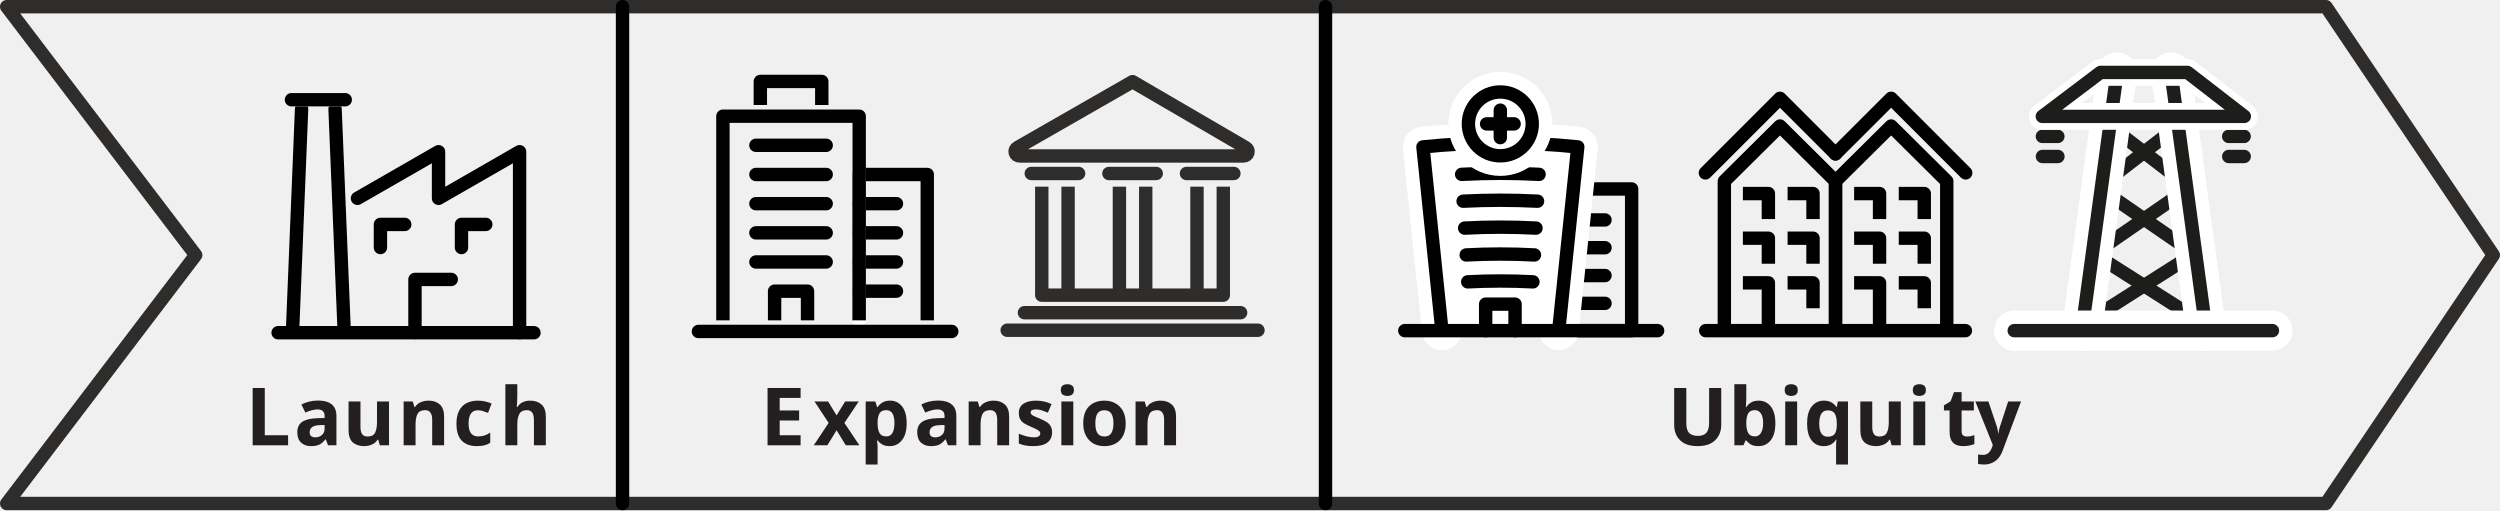
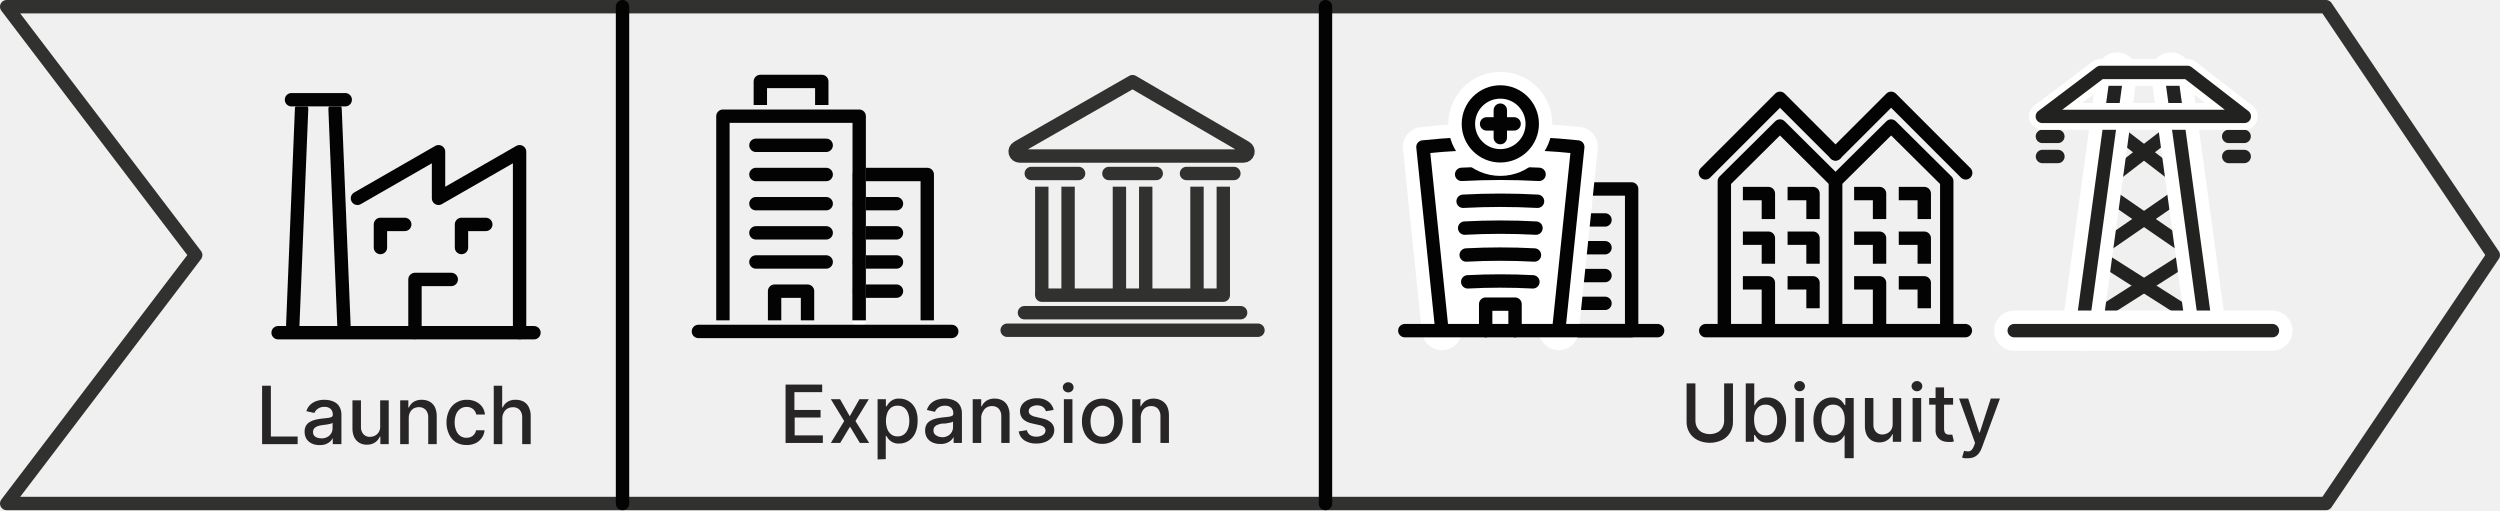
- <svg xmlns="http://www.w3.org/2000/svg" id="b3f5cf0b-c64b-45d8-bda5-9756c57e0a3c" data-name="Layer 1" viewBox="0 0 373.52 76.23">
+ <svg xmlns="http://www.w3.org/2000/svg" id="Layer_1" data-name="Layer 1" viewBox="0 0 373.52 76.23">
  <defs>
-     <style>.a44d9eda-42aa-4f9b-9a1e-3ae5ef5949ef,.a4d2a88b-3463-4024-8be5-a853d59e04b8,.b514f58a-df9a-4ead-bdf6-8fe1fb19f6fa,.bdf0093d-a9f7-49ba-9fcf-7a38cfe1885d,.e24f3fac-1355-4812-b615-f29ef8ad7b5d,.e2a6b9c7-2262-4937-8048-40b78b634d9f,.e5fee2dd-533b-4337-8ee0-3e73ca2c18ec,.ff71df78-24de-419d-9d59-f4cf010c1a98{fill:none;}.a4d2a88b-3463-4024-8be5-a853d59e04b8,.e24f3fac-1355-4812-b615-f29ef8ad7b5d{stroke:#000;}.a44d9eda-42aa-4f9b-9a1e-3ae5ef5949ef,.a4d2a88b-3463-4024-8be5-a853d59e04b8,.b514f58a-df9a-4ead-bdf6-8fe1fb19f6fa,.bdf0093d-a9f7-49ba-9fcf-7a38cfe1885d,.e2a6b9c7-2262-4937-8048-40b78b634d9f,.ed1643e0-5a17-4bea-9da6-ff7785291ca0,.ff71df78-24de-419d-9d59-f4cf010c1a98{stroke-linecap:round;}.a44d9eda-42aa-4f9b-9a1e-3ae5ef5949ef,.a4d2a88b-3463-4024-8be5-a853d59e04b8,.b514f58a-df9a-4ead-bdf6-8fe1fb19f6fa,.bdf0093d-a9f7-49ba-9fcf-7a38cfe1885d,.e24f3fac-1355-4812-b615-f29ef8ad7b5d,.e2a6b9c7-2262-4937-8048-40b78b634d9f,.e5fee2dd-533b-4337-8ee0-3e73ca2c18ec,.ed1643e0-5a17-4bea-9da6-ff7785291ca0,.ff71df78-24de-419d-9d59-f4cf010c1a98{stroke-linejoin:round;}.a44d9eda-42aa-4f9b-9a1e-3ae5ef5949ef,.a4d2a88b-3463-4024-8be5-a853d59e04b8,.bdf0093d-a9f7-49ba-9fcf-7a38cfe1885d,.e24f3fac-1355-4812-b615-f29ef8ad7b5d,.e5fee2dd-533b-4337-8ee0-3e73ca2c18ec,.ff71df78-24de-419d-9d59-f4cf010c1a98{stroke-width:2px;}.ed1643e0-5a17-4bea-9da6-ff7785291ca0{fill:#fff;}.a44d9eda-42aa-4f9b-9a1e-3ae5ef5949ef,.b514f58a-df9a-4ead-bdf6-8fe1fb19f6fa,.e2a6b9c7-2262-4937-8048-40b78b634d9f,.ed1643e0-5a17-4bea-9da6-ff7785291ca0{stroke:#fff;}.e2a6b9c7-2262-4937-8048-40b78b634d9f,.ed1643e0-5a17-4bea-9da6-ff7785291ca0{stroke-width:6px;}.bdf0093d-a9f7-49ba-9fcf-7a38cfe1885d{stroke:#1d1d1b;}.b514f58a-df9a-4ead-bdf6-8fe1fb19f6fa{stroke-width:4px;}.e5fee2dd-533b-4337-8ee0-3e73ca2c18ec,.ff71df78-24de-419d-9d59-f4cf010c1a98{stroke:#2e2d2c;}.af3f0c29-a57b-49b5-b608-e2724f1353f2{font-size:12px;fill:#231f20;font-family:Montserrat-SemiBold, Montserrat;font-weight:600;}.f5077a60-3b48-4275-a904-cd56db101b20{letter-spacing:0.01em;}.bc25939a-8e55-4c5d-afa4-ef2a49b9cdf0{letter-spacing:0em;}.ab3e05e6-9a78-464b-9873-a6f354aafca1{letter-spacing:0em;}.b01f85ab-5488-4e5f-bd9e-d4ba024ad121{letter-spacing:-0.01em;}.b72e8907-753f-4a6a-b86a-b04e730338bd{letter-spacing:-0.01em;}</style>
+     <style>.cls-1,.cls-2,.cls-4,.cls-5,.cls-6,.cls-7,.cls-8,.cls-9{fill:none;}.cls-1,.cls-2{stroke:#020302;}.cls-1,.cls-3,.cls-4,.cls-5,.cls-6,.cls-7,.cls-8{stroke-linecap:round;}.cls-1,.cls-2,.cls-3,.cls-4,.cls-5,.cls-6,.cls-7,.cls-8,.cls-9{stroke-linejoin:round;}.cls-1,.cls-2,.cls-4,.cls-7,.cls-8,.cls-9{stroke-width:2px;}.cls-3{fill:#fff;}.cls-3,.cls-5,.cls-6,.cls-7{stroke:#fff;}.cls-3,.cls-5{stroke-width:6px;}.cls-4{stroke:#222221;}.cls-6{stroke-width:4px;}.cls-8,.cls-9{stroke:#313130;}.cls-10{fill:#272525;}</style>
  </defs>
-   <polyline class="a4d2a88b-3463-4024-8be5-a853d59e04b8" points="254.8 25.83 265.94 14.69 274.24 22.99" />
-   <polyline class="e24f3fac-1355-4812-b615-f29ef8ad7b5d" points="257.63 49.4 257.63 27.07 265.94 18.83 274.24 27.07 274.24 49.4" />
-   <polyline class="e24f3fac-1355-4812-b615-f29ef8ad7b5d" points="270.88 32.73 270.88 28.92 267.08 28.92" />
-   <polyline class="e24f3fac-1355-4812-b615-f29ef8ad7b5d" points="264.21 32.73 264.21 28.92 260.4 28.92" />
-   <polyline class="e24f3fac-1355-4812-b615-f29ef8ad7b5d" points="270.88 39.4 270.88 35.59 267.08 35.59" />
-   <polyline class="e24f3fac-1355-4812-b615-f29ef8ad7b5d" points="264.21 39.4 264.21 35.59 260.4 35.59" />
-   <polyline class="e24f3fac-1355-4812-b615-f29ef8ad7b5d" points="270.88 46.06 270.88 42.26 267.08 42.26" />
-   <polyline class="e24f3fac-1355-4812-b615-f29ef8ad7b5d" points="264.21 49.4 264.21 42.26 260.4 42.26" />
-   <polyline class="a4d2a88b-3463-4024-8be5-a853d59e04b8" points="293.69 25.83 282.55 14.69 274.24 22.99" />
-   <polyline class="e24f3fac-1355-4812-b615-f29ef8ad7b5d" points="274.24 49.4 274.24 27.07 282.55 18.83 290.86 27.07 290.86 49.4" />
-   <polyline class="e24f3fac-1355-4812-b615-f29ef8ad7b5d" points="287.5 32.73 287.5 28.92 283.69 28.92" />
-   <polyline class="e24f3fac-1355-4812-b615-f29ef8ad7b5d" points="280.82 32.73 280.82 28.92 277.02 28.92" />
-   <polyline class="e24f3fac-1355-4812-b615-f29ef8ad7b5d" points="287.5 39.4 287.5 35.59 283.69 35.59" />
-   <polyline class="e24f3fac-1355-4812-b615-f29ef8ad7b5d" points="280.82 39.4 280.82 35.59 277.02 35.59" />
-   <polyline class="e24f3fac-1355-4812-b615-f29ef8ad7b5d" points="287.5 46.06 287.5 42.26 283.69 42.26" />
-   <polyline class="e24f3fac-1355-4812-b615-f29ef8ad7b5d" points="280.82 49.4 280.82 42.26 277.02 42.26" />
-   <line class="a4d2a88b-3463-4024-8be5-a853d59e04b8" x1="293.64" y1="49.4" x2="254.85" y2="49.4" />
-   <rect class="a4d2a88b-3463-4024-8be5-a853d59e04b8" x="232.6" y="28.23" width="11.18" height="21.17" />
-   <line class="a4d2a88b-3463-4024-8be5-a853d59e04b8" x1="232.6" y1="32.86" x2="239.8" y2="32.86" />
-   <line class="a4d2a88b-3463-4024-8be5-a853d59e04b8" x1="232.6" y1="37.01" x2="239.8" y2="37.01" />
-   <line class="a4d2a88b-3463-4024-8be5-a853d59e04b8" x1="232.6" y1="41.17" x2="239.8" y2="41.17" />
-   <line class="a4d2a88b-3463-4024-8be5-a853d59e04b8" x1="232.6" y1="45.32" x2="239.8" y2="45.32" />
-   <path class="ed1643e0-5a17-4bea-9da6-ff7785291ca0" d="M228.83,67.61Q227.42,53.93,226,40.25a113.16,113.16,0,0,1,23.13,0q-1.42,13.68-2.84,27.36" transform="translate(-13.4 -18.3)" />
-   <path class="a4d2a88b-3463-4024-8be5-a853d59e04b8" d="M228.83,67.61Q227.42,53.93,226,40.25a113.16,113.16,0,0,1,23.13,0q-1.42,13.68-2.84,27.36" transform="translate(-13.4 -18.3)" />
-   <path class="a4d2a88b-3463-4024-8be5-a853d59e04b8" d="M231.78,44.35a106.32,106.32,0,0,1,11.57,0" transform="translate(-13.4 -18.3)" />
-   <path class="a4d2a88b-3463-4024-8be5-a853d59e04b8" d="M232,48.36a108.54,108.54,0,0,1,11.12,0" transform="translate(-13.4 -18.3)" />
-   <path class="a4d2a88b-3463-4024-8be5-a853d59e04b8" d="M232.23,52.38a99.75,99.75,0,0,1,10.66,0" transform="translate(-13.4 -18.3)" />
-   <path class="a4d2a88b-3463-4024-8be5-a853d59e04b8" d="M232.46,56.39a96.4,96.4,0,0,1,10.2,0" transform="translate(-13.4 -18.3)" />
-   <path class="a4d2a88b-3463-4024-8be5-a853d59e04b8" d="M232.69,60.41a93.07,93.07,0,0,1,9.74,0" transform="translate(-13.4 -18.3)" />
-   <line class="a4d2a88b-3463-4024-8be5-a853d59e04b8" x1="209.89" y1="49.4" x2="247.66" y2="49.4" />
-   <polyline class="a4d2a88b-3463-4024-8be5-a853d59e04b8" points="221.97 49.4 221.97 45.44 226.36 45.44 226.36 49.4" />
-   <circle class="ed1643e0-5a17-4bea-9da6-ff7785291ca0" cx="224.16" cy="18.51" r="4.77" />
-   <circle class="a4d2a88b-3463-4024-8be5-a853d59e04b8" cx="224.16" cy="18.51" r="4.77" />
-   <line class="a4d2a88b-3463-4024-8be5-a853d59e04b8" x1="222.11" y1="18.51" x2="226.22" y2="18.51" />
-   <line class="a4d2a88b-3463-4024-8be5-a853d59e04b8" x1="224.16" y1="20.56" x2="224.16" y2="16.46" />
-   <line class="bdf0093d-a9f7-49ba-9fcf-7a38cfe1885d" x1="325.39" y1="18.84" x2="314.02" y2="27.61" />
-   <line class="bdf0093d-a9f7-49ba-9fcf-7a38cfe1885d" x1="326.69" y1="28.33" x2="312.59" y2="38.06" />
-   <line class="bdf0093d-a9f7-49ba-9fcf-7a38cfe1885d" x1="327.98" y1="37.81" x2="311.17" y2="48.5" />
-   <line class="bdf0093d-a9f7-49ba-9fcf-7a38cfe1885d" x1="315.28" y1="18.87" x2="326.64" y2="27.6" />
-   <line class="bdf0093d-a9f7-49ba-9fcf-7a38cfe1885d" x1="313.98" y1="28.34" x2="328.07" y2="38.05" />
-   <line class="bdf0093d-a9f7-49ba-9fcf-7a38cfe1885d" x1="312.68" y1="37.81" x2="329.51" y2="48.51" />
-   <line class="bdf0093d-a9f7-49ba-9fcf-7a38cfe1885d" x1="324.36" y1="10.82" x2="329.62" y2="49.4" />
-   <line class="bdf0093d-a9f7-49ba-9fcf-7a38cfe1885d" x1="316.31" y1="10.82" x2="311.05" y2="49.4" />
-   <line class="e2a6b9c7-2262-4937-8048-40b78b634d9f" x1="324.36" y1="10.82" x2="329.62" y2="49.4" />
-   <line class="e2a6b9c7-2262-4937-8048-40b78b634d9f" x1="316.31" y1="10.82" x2="311.05" y2="49.4" />
-   <line class="bdf0093d-a9f7-49ba-9fcf-7a38cfe1885d" x1="324.36" y1="10.82" x2="329.62" y2="49.4" />
-   <line class="bdf0093d-a9f7-49ba-9fcf-7a38cfe1885d" x1="316.31" y1="10.82" x2="311.05" y2="49.4" />
-   <line class="bdf0093d-a9f7-49ba-9fcf-7a38cfe1885d" x1="305.14" y1="17.39" x2="307.46" y2="17.39" />
-   <line class="bdf0093d-a9f7-49ba-9fcf-7a38cfe1885d" x1="305.15" y1="20.38" x2="307.46" y2="20.38" />
-   <line class="bdf0093d-a9f7-49ba-9fcf-7a38cfe1885d" x1="305.16" y1="23.38" x2="307.47" y2="23.38" />
-   <line class="bdf0093d-a9f7-49ba-9fcf-7a38cfe1885d" x1="332.97" y1="17.39" x2="335.28" y2="17.39" />
-   <line class="bdf0093d-a9f7-49ba-9fcf-7a38cfe1885d" x1="332.98" y1="20.38" x2="335.29" y2="20.38" />
-   <line class="bdf0093d-a9f7-49ba-9fcf-7a38cfe1885d" x1="332.99" y1="23.38" x2="335.3" y2="23.38" />
-   <polygon class="b514f58a-df9a-4ead-bdf6-8fe1fb19f6fa" points="305.14 17.39 313.83 10.82 326.83 10.82 335.32 17.39 305.14 17.39" />
-   <polygon class="bdf0093d-a9f7-49ba-9fcf-7a38cfe1885d" points="305.14 17.39 313.83 10.82 326.83 10.82 335.32 17.39 305.14 17.39" />
-   <line class="e2a6b9c7-2262-4937-8048-40b78b634d9f" x1="300.94" y1="49.4" x2="339.52" y2="49.4" />
-   <line class="bdf0093d-a9f7-49ba-9fcf-7a38cfe1885d" x1="300.94" y1="49.4" x2="339.52" y2="49.4" />
-   <polyline class="e24f3fac-1355-4812-b615-f29ef8ad7b5d" points="128.37 47.86 128.37 26.07 138.54 26.07 138.54 47.86" />
-   <line class="a4d2a88b-3463-4024-8be5-a853d59e04b8" x1="128.37" y1="30.43" x2="133.94" y2="30.43" />
-   <line class="a4d2a88b-3463-4024-8be5-a853d59e04b8" x1="128.37" y1="34.79" x2="133.94" y2="34.79" />
-   <line class="a4d2a88b-3463-4024-8be5-a853d59e04b8" x1="128.37" y1="39.14" x2="133.94" y2="39.14" />
-   <line class="a4d2a88b-3463-4024-8be5-a853d59e04b8" x1="128.37" y1="43.5" x2="133.94" y2="43.5" />
-   <line class="a44d9eda-42aa-4f9b-9a1e-3ae5ef5949ef" x1="128.37" y1="17.36" x2="128.37" y2="47.86" />
-   <polyline class="e24f3fac-1355-4812-b615-f29ef8ad7b5d" points="108.01 47.86 108.01 17.36 128.37 17.36 128.37 47.86" />
-   <polyline class="e24f3fac-1355-4812-b615-f29ef8ad7b5d" points="122.78 15.69 122.78 12.17 113.6 12.17 113.6 15.69" />
-   <line class="a4d2a88b-3463-4024-8be5-a853d59e04b8" x1="112.94" y1="21.71" x2="123.44" y2="21.71" />
-   <line class="a4d2a88b-3463-4024-8be5-a853d59e04b8" x1="112.94" y1="26.07" x2="123.44" y2="26.07" />
-   <line class="a4d2a88b-3463-4024-8be5-a853d59e04b8" x1="112.94" y1="30.43" x2="123.44" y2="30.43" />
-   <line class="a4d2a88b-3463-4024-8be5-a853d59e04b8" x1="112.94" y1="34.79" x2="123.44" y2="34.79" />
-   <line class="a4d2a88b-3463-4024-8be5-a853d59e04b8" x1="112.94" y1="39.14" x2="123.44" y2="39.14" />
-   <polyline class="e24f3fac-1355-4812-b615-f29ef8ad7b5d" points="120.65 47.86 120.65 43.5 115.73 43.5 115.73 47.86" />
-   <line class="a4d2a88b-3463-4024-8be5-a853d59e04b8" x1="104.35" y1="49.52" x2="142.2" y2="49.52" />
-   <line class="ff71df78-24de-419d-9d59-f4cf010c1a98" x1="153.06" y1="46.72" x2="185.36" y2="46.72" />
-   <line class="ff71df78-24de-419d-9d59-f4cf010c1a98" x1="150.48" y1="49.34" x2="187.95" y2="49.34" />
-   <line class="ff71df78-24de-419d-9d59-f4cf010c1a98" x1="155.65" y1="44.1" x2="182.77" y2="44.1" />
-   <line class="e5fee2dd-533b-4337-8ee0-3e73ca2c18ec" x1="155.65" y1="27.89" x2="155.65" y2="44.1" />
-   <line class="e5fee2dd-533b-4337-8ee0-3e73ca2c18ec" x1="159.58" y1="27.89" x2="159.58" y2="44.1" />
-   <line class="e5fee2dd-533b-4337-8ee0-3e73ca2c18ec" x1="167.25" y1="27.89" x2="167.25" y2="44.1" />
-   <line class="e5fee2dd-533b-4337-8ee0-3e73ca2c18ec" x1="171.18" y1="27.89" x2="171.18" y2="44.1" />
-   <line class="e5fee2dd-533b-4337-8ee0-3e73ca2c18ec" x1="178.84" y1="27.89" x2="178.84" y2="44.1" />
-   <line class="e5fee2dd-533b-4337-8ee0-3e73ca2c18ec" x1="182.77" y1="27.89" x2="182.77" y2="44.1" />
-   <path class="ff71df78-24de-419d-9d59-f4cf010c1a98" d="M165.4,40.36l17.21-9.86,16.92,9.86a.66.66,0,0,1-.33,1.24H165.73A.66.66,0,0,1,165.4,40.36Z" transform="translate(-13.4 -18.3)" />
-   <line class="ff71df78-24de-419d-9d59-f4cf010c1a98" x1="154.08" y1="25.92" x2="161.15" y2="25.92" />
-   <line class="ff71df78-24de-419d-9d59-f4cf010c1a98" x1="165.68" y1="25.92" x2="172.75" y2="25.92" />
-   <line class="ff71df78-24de-419d-9d59-f4cf010c1a98" x1="177.27" y1="25.92" x2="184.35" y2="25.92" />
-   <polyline class="a4d2a88b-3463-4024-8be5-a853d59e04b8" points="67.42 41.75 62 41.75 62 49.69" />
-   <polyline class="a4d2a88b-3463-4024-8be5-a853d59e04b8" points="53.41 29.63 65.52 22.67 65.52 29.63 77.63 22.67 77.63 49.71" />
-   <line class="a4d2a88b-3463-4024-8be5-a853d59e04b8" x1="45.06" y1="16.29" x2="43.7" y2="49.59" />
-   <line class="a44d9eda-42aa-4f9b-9a1e-3ae5ef5949ef" x1="50.06" y1="16.29" x2="51.43" y2="49.59" />
-   <line class="a4d2a88b-3463-4024-8be5-a853d59e04b8" x1="50.06" y1="16.29" x2="51.43" y2="49.59" />
-   <line class="a44d9eda-42aa-4f9b-9a1e-3ae5ef5949ef" x1="41.55" y1="49.71" x2="79.78" y2="49.71" />
-   <line class="a4d2a88b-3463-4024-8be5-a853d59e04b8" x1="41.55" y1="49.71" x2="79.78" y2="49.71" />
-   <polyline class="a4d2a88b-3463-4024-8be5-a853d59e04b8" points="60.47 33.53 56.84 33.53 56.84 36.98" />
-   <polyline class="a4d2a88b-3463-4024-8be5-a853d59e04b8" points="72.58 33.53 68.95 33.53 68.95 36.98" />
-   <line class="a44d9eda-42aa-4f9b-9a1e-3ae5ef5949ef" x1="50.96" y1="14.9" x2="44.17" y2="14.9" />
-   <line class="a4d2a88b-3463-4024-8be5-a853d59e04b8" x1="51.58" y1="14.9" x2="43.55" y2="14.9" />
-   <polygon class="ff71df78-24de-419d-9d59-f4cf010c1a98" points="347.52 1 1 1 29.24 38.11 1 75.23 347.52 75.23 372.52 38.11 347.52 1" />
-   <line class="a4d2a88b-3463-4024-8be5-a853d59e04b8" x1="93.01" y1="1" x2="93.01" y2="75.23" />
-   <line class="a4d2a88b-3463-4024-8be5-a853d59e04b8" x1="198.04" y1="1" x2="198.04" y2="75.23" />
-   <text class="af3f0c29-a57b-49b5-b608-e2724f1353f2" transform="translate(36.67 66.53)">
-     <tspan class="f5077a60-3b48-4275-a904-cd56db101b20">L</tspan>
-     <tspan x="7.25" y="0">au</tspan>
-     <tspan class="bc25939a-8e55-4c5d-afa4-ef2a49b9cdf0" x="22.7" y="0">n</tspan>
-     <tspan class="ab3e05e6-9a78-464b-9873-a6f354aafca1" x="30.98" y="0">c</tspan>
-     <tspan x="37.9" y="0">h</tspan>
-   </text>
-   <text class="af3f0c29-a57b-49b5-b608-e2724f1353f2" transform="translate(113.6 66.53)">
-     <tspan class="b01f85ab-5488-4e5f-bd9e-d4ba024ad121">E</tspan>
-     <tspan x="7.92" y="0">x</tspan>
-     <tspan class="b72e8907-753f-4a6a-b86a-b04e730338bd" x="14.8" y="0">p</tspan>
-     <tspan x="22.94" y="0">ansion</tspan>
-   </text>
-   <text class="af3f0c29-a57b-49b5-b608-e2724f1353f2" transform="translate(249.12 66.53)">Ubiqui<tspan class="b01f85ab-5488-4e5f-bd9e-d4ba024ad121" x="41.04" y="0">t</tspan>
-     <tspan x="46.01" y="0">y </tspan>
-   </text>
+   <polyline class="cls-1" points="254.8 25.83 265.94 14.69 274.24 22.99" />
+   <polyline class="cls-2" points="257.63 49.4 257.63 27.07 265.94 18.83 274.24 27.07 274.24 49.4" />
+   <polyline class="cls-2" points="270.88 32.73 270.88 28.92 267.08 28.92" />
+   <polyline class="cls-2" points="264.21 32.73 264.21 28.92 260.4 28.92" />
+   <polyline class="cls-2" points="270.88 39.4 270.88 35.59 267.08 35.59" />
+   <polyline class="cls-2" points="264.21 39.4 264.21 35.59 260.4 35.59" />
+   <polyline class="cls-2" points="270.88 46.06 270.88 42.26 267.08 42.26" />
+   <polyline class="cls-2" points="264.21 49.4 264.21 42.26 260.4 42.26" />
+   <polyline class="cls-1" points="293.69 25.83 282.55 14.69 274.24 22.99" />
+   <polyline class="cls-2" points="274.24 49.4 274.24 27.07 282.55 18.83 290.86 27.07 290.86 49.4" />
+   <polyline class="cls-2" points="287.5 32.73 287.5 28.92 283.69 28.92" />
+   <polyline class="cls-2" points="280.82 32.73 280.82 28.92 277.02 28.92" />
+   <polyline class="cls-2" points="287.5 39.4 287.5 35.59 283.69 35.59" />
+   <polyline class="cls-2" points="280.82 39.4 280.82 35.59 277.02 35.59" />
+   <polyline class="cls-2" points="287.5 46.06 287.5 42.26 283.69 42.26" />
+   <polyline class="cls-2" points="280.82 49.4 280.82 42.26 277.02 42.26" />
+   <line class="cls-1" x1="293.64" y1="49.4" x2="254.85" y2="49.4" />
+   <rect class="cls-1" x="232.6" y="28.23" width="11.18" height="21.17" />
+   <line class="cls-1" x1="232.6" y1="32.86" x2="239.8" y2="32.86" />
+   <line class="cls-1" x1="232.6" y1="37.01" x2="239.8" y2="37.01" />
+   <line class="cls-1" x1="232.6" y1="41.17" x2="239.8" y2="41.17" />
+   <line class="cls-1" x1="232.6" y1="45.32" x2="239.8" y2="45.32" />
+   <path class="cls-3" d="M228.83,62.43Q227.42,48.75,226,35.08a111.76,111.76,0,0,1,23.13,0q-1.42,13.67-2.84,27.35" transform="translate(-13.4 -13.12)" />
+   <path class="cls-1" d="M228.83,62.43Q227.42,48.75,226,35.08a111.76,111.76,0,0,1,23.13,0q-1.42,13.67-2.84,27.35" transform="translate(-13.4 -13.12)" />
+   <path class="cls-1" d="M231.78,39.17a106.32,106.32,0,0,1,11.57,0" transform="translate(-13.4 -13.12)" />
+   <path class="cls-1" d="M232,43.19a103.12,103.12,0,0,1,11.12,0" transform="translate(-13.4 -13.12)" />
+   <path class="cls-1" d="M232.23,47.2a99.75,99.75,0,0,1,10.66,0" transform="translate(-13.4 -13.12)" />
+   <path class="cls-1" d="M232.46,51.22a96.4,96.4,0,0,1,10.2,0" transform="translate(-13.4 -13.12)" />
+   <path class="cls-1" d="M232.69,55.23a93.07,93.07,0,0,1,9.74,0" transform="translate(-13.4 -13.12)" />
+   <line class="cls-1" x1="209.89" y1="49.4" x2="247.66" y2="49.4" />
+   <polyline class="cls-1" points="221.97 49.4 221.97 45.44 226.36 45.44 226.36 49.4" />
+   <circle class="cls-3" cx="224.16" cy="18.51" r="4.77" />
+   <circle class="cls-1" cx="224.16" cy="18.51" r="4.77" />
+   <line class="cls-1" x1="222.11" y1="18.51" x2="226.22" y2="18.51" />
+   <line class="cls-1" x1="224.16" y1="20.56" x2="224.16" y2="16.46" />
+   <line class="cls-4" x1="325.39" y1="18.84" x2="314.02" y2="27.61" />
+   <line class="cls-4" x1="326.69" y1="28.33" x2="312.59" y2="38.06" />
+   <line class="cls-4" x1="327.98" y1="37.81" x2="311.17" y2="48.5" />
+   <line class="cls-4" x1="315.28" y1="18.87" x2="326.64" y2="27.6" />
+   <line class="cls-4" x1="313.98" y1="28.34" x2="328.07" y2="38.05" />
+   <line class="cls-4" x1="312.68" y1="37.81" x2="329.51" y2="48.51" />
+   <line class="cls-4" x1="324.36" y1="10.82" x2="329.62" y2="49.4" />
+   <line class="cls-4" x1="316.31" y1="10.82" x2="311.05" y2="49.4" />
+   <line class="cls-5" x1="324.36" y1="10.82" x2="329.62" y2="49.4" />
+   <line class="cls-5" x1="316.31" y1="10.82" x2="311.05" y2="49.4" />
+   <line class="cls-4" x1="324.36" y1="10.82" x2="329.62" y2="49.4" />
+   <line class="cls-4" x1="316.31" y1="10.82" x2="311.05" y2="49.4" />
+   <line class="cls-4" x1="305.14" y1="17.39" x2="307.46" y2="17.39" />
+   <line class="cls-4" x1="305.15" y1="20.38" x2="307.46" y2="20.38" />
+   <line class="cls-4" x1="305.16" y1="23.38" x2="307.47" y2="23.38" />
+   <line class="cls-4" x1="332.97" y1="17.39" x2="335.28" y2="17.39" />
+   <line class="cls-4" x1="332.98" y1="20.38" x2="335.29" y2="20.38" />
+   <line class="cls-4" x1="332.99" y1="23.38" x2="335.3" y2="23.38" />
+   <polygon class="cls-6" points="305.14 17.39 313.83 10.82 326.83 10.82 335.32 17.39 305.14 17.39" />
+   <polygon class="cls-4" points="305.14 17.39 313.83 10.82 326.83 10.82 335.32 17.39 305.14 17.39" />
+   <line class="cls-5" x1="300.94" y1="49.4" x2="339.52" y2="49.4" />
+   <line class="cls-4" x1="300.94" y1="49.4" x2="339.52" y2="49.4" />
+   <polyline class="cls-2" points="128.37 47.86 128.37 26.07 138.54 26.07 138.54 47.86" />
+   <line class="cls-1" x1="128.37" y1="30.43" x2="133.94" y2="30.43" />
+   <line class="cls-1" x1="128.37" y1="34.79" x2="133.94" y2="34.79" />
+   <line class="cls-1" x1="128.37" y1="39.14" x2="133.94" y2="39.14" />
+   <line class="cls-1" x1="128.37" y1="43.5" x2="133.94" y2="43.5" />
+   <line class="cls-7" x1="128.37" y1="17.36" x2="128.37" y2="47.86" />
+   <polyline class="cls-2" points="108.01 47.86 108.01 17.36 128.37 17.36 128.37 47.86" />
+   <polyline class="cls-2" points="122.78 15.69 122.78 12.17 113.6 12.17 113.6 15.69" />
+   <line class="cls-1" x1="112.94" y1="21.71" x2="123.44" y2="21.71" />
+   <line class="cls-1" x1="112.94" y1="26.07" x2="123.44" y2="26.07" />
+   <line class="cls-1" x1="112.94" y1="30.43" x2="123.44" y2="30.43" />
+   <line class="cls-1" x1="112.94" y1="34.79" x2="123.44" y2="34.79" />
+   <line class="cls-1" x1="112.94" y1="39.14" x2="123.44" y2="39.14" />
+   <polyline class="cls-2" points="120.65 47.86 120.65 43.5 115.73 43.5 115.73 47.86" />
+   <line class="cls-1" x1="104.35" y1="49.52" x2="142.2" y2="49.52" />
+   <line class="cls-8" x1="153.06" y1="46.72" x2="185.36" y2="46.72" />
+   <line class="cls-8" x1="150.48" y1="49.34" x2="187.95" y2="49.34" />
+   <line class="cls-8" x1="155.65" y1="44.1" x2="182.77" y2="44.1" />
+   <line class="cls-9" x1="155.65" y1="27.89" x2="155.65" y2="44.1" />
+   <line class="cls-9" x1="159.58" y1="27.89" x2="159.58" y2="44.1" />
+   <line class="cls-9" x1="167.25" y1="27.89" x2="167.25" y2="44.1" />
+   <line class="cls-9" x1="171.18" y1="27.89" x2="171.18" y2="44.1" />
+   <line class="cls-9" x1="178.84" y1="27.89" x2="178.84" y2="44.1" />
+   <line class="cls-9" x1="182.77" y1="27.89" x2="182.77" y2="44.1" />
+   <path class="cls-8" d="M165.4,35.18l17.21-9.86,16.92,9.86a.67.67,0,0,1-.33,1.25H165.73A.67.67,0,0,1,165.4,35.18Z" transform="translate(-13.4 -13.12)" />
+   <line class="cls-8" x1="154.08" y1="25.92" x2="161.15" y2="25.92" />
+   <line class="cls-8" x1="165.68" y1="25.92" x2="172.75" y2="25.92" />
+   <line class="cls-8" x1="177.27" y1="25.92" x2="184.35" y2="25.92" />
+   <polyline class="cls-1" points="67.42 41.75 62 41.75 62 49.69" />
+   <polyline class="cls-1" points="53.41 29.63 65.52 22.67 65.52 29.63 77.63 22.67 77.63 49.71" />
+   <line class="cls-1" x1="45.06" y1="16.29" x2="43.7" y2="49.59" />
+   <line class="cls-7" x1="50.06" y1="16.29" x2="51.43" y2="49.59" />
+   <line class="cls-1" x1="50.06" y1="16.29" x2="51.43" y2="49.59" />
+   <line class="cls-7" x1="41.55" y1="49.71" x2="79.78" y2="49.71" />
+   <line class="cls-1" x1="41.55" y1="49.71" x2="79.78" y2="49.71" />
+   <polyline class="cls-1" points="60.47 33.53 56.84 33.53 56.84 36.98" />
+   <polyline class="cls-1" points="72.58 33.53 68.95 33.53 68.95 36.98" />
+   <line class="cls-7" x1="50.96" y1="14.9" x2="44.17" y2="14.9" />
+   <line class="cls-1" x1="51.58" y1="14.9" x2="43.55" y2="14.9" />
+   <polygon class="cls-8" points="347.52 1 1 1 29.24 38.11 1 75.23 347.52 75.23 372.52 38.11 347.52 1" />
+   <line class="cls-1" x1="93.01" y1="1" x2="93.01" y2="75.23" />
+   <line class="cls-1" x1="198.04" y1="1" x2="198.04" y2="75.23" />
+   <path class="cls-10" d="M52.56,79.48V70.75h1.31v7.59h4v1.14Z" transform="translate(-13.4 -13.12)" />
+   <path class="cls-10" d="M61.13,79.62A2.55,2.55,0,0,1,60,79.39a1.88,1.88,0,0,1-.8-.67,2,2,0,0,1-.29-1.09,1.78,1.78,0,0,1,.21-.91,1.59,1.59,0,0,1,.58-.57,3.26,3.26,0,0,1,.81-.32,9.1,9.1,0,0,1,.91-.16l1-.11a1.35,1.35,0,0,0,.54-.15.36.36,0,0,0,.16-.33v0a1.13,1.13,0,0,0-.31-.86,1.26,1.26,0,0,0-.93-.31,1.6,1.6,0,0,0-1,.28,1.49,1.49,0,0,0-.51.63l-1.2-.27a2.35,2.35,0,0,1,.62-1,2.62,2.62,0,0,1,.95-.53,3.56,3.56,0,0,1,1.13-.17,4.12,4.12,0,0,1,.83.09,2.49,2.49,0,0,1,.83.33,1.86,1.86,0,0,1,.63.7,2.32,2.32,0,0,1,.25,1.16v4.35H63.12v-.9h0a2,2,0,0,1-.37.49,2.12,2.12,0,0,1-.64.4A2.59,2.59,0,0,1,61.13,79.62Zm.28-1a1.81,1.81,0,0,0,.9-.21,1.45,1.45,0,0,0,.78-1.27v-.85a.69.69,0,0,1-.26.13,3.83,3.83,0,0,1-.45.1l-.48.07-.39.05a3.13,3.13,0,0,0-.67.16,1.16,1.16,0,0,0-.49.32.81.81,0,0,0-.18.55.79.79,0,0,0,.35.71A1.53,1.53,0,0,0,61.41,78.6Z" transform="translate(-13.4 -13.12)" />
+   <path class="cls-10" d="M70.2,76.76V72.93h1.28v6.55H70.23V78.34h-.07a2,2,0,0,1-.72.88,2.1,2.1,0,0,1-1.23.34,2.17,2.17,0,0,1-1.12-.28,2,2,0,0,1-.76-.82,3.08,3.08,0,0,1-.27-1.36V72.93h1.27v4A1.54,1.54,0,0,0,67.7,78a1.28,1.28,0,0,0,1,.39,1.72,1.72,0,0,0,.71-.17,1.48,1.48,0,0,0,.59-.55A1.54,1.54,0,0,0,70.2,76.76Z" transform="translate(-13.4 -13.12)" />
+   <path class="cls-10" d="M74.47,75.59v3.89H73.19V72.93h1.22V74h.09a1.85,1.85,0,0,1,.7-.84,2.22,2.22,0,0,1,1.23-.31,2.36,2.36,0,0,1,1.17.28,1.9,1.9,0,0,1,.78.83,3.05,3.05,0,0,1,.27,1.36v4.16H77.38v-4A1.58,1.58,0,0,0,77,74.35a1.35,1.35,0,0,0-1-.4,1.71,1.71,0,0,0-.79.19,1.53,1.53,0,0,0-.54.56A1.91,1.91,0,0,0,74.47,75.59Z" transform="translate(-13.4 -13.12)" />
+   <path class="cls-10" d="M83.12,79.61a3,3,0,0,1-1.64-.43,2.92,2.92,0,0,1-1-1.2,4,4,0,0,1-.37-1.74,4,4,0,0,1,.38-1.77,2.85,2.85,0,0,1,1.06-1.19,2.9,2.9,0,0,1,1.6-.43,3.13,3.13,0,0,1,1.33.27,2.49,2.49,0,0,1,.95.77,2.29,2.29,0,0,1,.42,1.16H84.56a1.49,1.49,0,0,0-.46-.8,1.42,1.42,0,0,0-1-.33,1.57,1.57,0,0,0-.93.28,1.91,1.91,0,0,0-.62.79,3.24,3.24,0,0,0-.22,1.22,3.11,3.11,0,0,0,.22,1.23,1.82,1.82,0,0,0,.61.81,1.58,1.58,0,0,0,.94.28,1.56,1.56,0,0,0,.66-.13,1.28,1.28,0,0,0,.5-.39,1.39,1.39,0,0,0,.28-.6H85.8a2.34,2.34,0,0,1-.41,1.13,2.53,2.53,0,0,1-.92.79A3,3,0,0,1,83.12,79.61Z" transform="translate(-13.4 -13.12)" />
+   <path class="cls-10" d="M88.45,75.59v3.89H87.17V70.75h1.26V74h.08a1.91,1.91,0,0,1,.7-.84,2.21,2.21,0,0,1,1.24-.31,2.48,2.48,0,0,1,1.18.27,1.9,1.9,0,0,1,.78.83,2.93,2.93,0,0,1,.28,1.37v4.16H91.42v-4a1.62,1.62,0,0,0-.37-1.12,1.33,1.33,0,0,0-1-.4,1.72,1.72,0,0,0-.8.19,1.37,1.37,0,0,0-.56.56A1.8,1.8,0,0,0,88.45,75.59Z" transform="translate(-13.4 -13.12)" />
+   <path class="cls-10" d="M130.77,79.3V70.58h5.47v1.13h-4.15v2.66H136V75.5h-3.87v2.67h4.21V79.3Z" transform="translate(-13.4 -13.12)" />
+   <path class="cls-10" d="M138.91,72.76l1.45,2.55,1.45-2.55h1.4l-2,3.27,2.05,3.27h-1.39l-1.47-2.44-1.47,2.44h-1.4l2-3.27-2-3.27Z" transform="translate(-13.4 -13.12)" />
+   <path class="cls-10" d="M144.52,81.76v-9h1.24v1.06h.11a3,3,0,0,1,.32-.47,1.73,1.73,0,0,1,.58-.47,2,2,0,0,1,1-.21,2.64,2.64,0,0,1,1.42.4,2.72,2.72,0,0,1,1,1.16A4.17,4.17,0,0,1,150.5,76a4.34,4.34,0,0,1-.35,1.82,2.77,2.77,0,0,1-1,1.17,2.5,2.5,0,0,1-1.41.4,2,2,0,0,1-1-.2,1.78,1.78,0,0,1-.59-.47,4.18,4.18,0,0,1-.33-.47h-.08v3.47ZM145.77,76a3.41,3.41,0,0,0,.2,1.21,1.77,1.77,0,0,0,.58.81,1.44,1.44,0,0,0,.93.3,1.48,1.48,0,0,0,1-.31,1.81,1.81,0,0,0,.58-.83,3.14,3.14,0,0,0,.2-1.18,3.25,3.25,0,0,0-.19-1.16,1.83,1.83,0,0,0-.58-.82,1.59,1.59,0,0,0-1-.29,1.54,1.54,0,0,0-.94.28,1.87,1.87,0,0,0-.58.8A3.34,3.34,0,0,0,145.77,76Z" transform="translate(-13.4 -13.12)" />
+   <path class="cls-10" d="M153.83,79.45a2.7,2.7,0,0,1-1.12-.23,1.9,1.9,0,0,1-.8-.68,2,2,0,0,1-.29-1.08,1.82,1.82,0,0,1,.21-.92,1.56,1.56,0,0,1,.58-.56,2.92,2.92,0,0,1,.81-.32,9.1,9.1,0,0,1,.91-.16l1-.11a1.35,1.35,0,0,0,.54-.15.36.36,0,0,0,.16-.33v0a1.16,1.16,0,0,0-.31-.87,1.3,1.3,0,0,0-.93-.3,1.6,1.6,0,0,0-1,.28,1.49,1.49,0,0,0-.51.63l-1.2-.28a2.32,2.32,0,0,1,.62-1,2.64,2.64,0,0,1,.95-.54,3.86,3.86,0,0,1,1.13-.17,3.54,3.54,0,0,1,.83.1,2.49,2.49,0,0,1,.83.33,1.76,1.76,0,0,1,.63.69,2.36,2.36,0,0,1,.25,1.17V79.3h-1.24v-.89h0a2.25,2.25,0,0,1-.37.49,2.1,2.1,0,0,1-.64.39A2.38,2.38,0,0,1,153.83,79.45Zm.28-1a1.81,1.81,0,0,0,.9-.21,1.4,1.4,0,0,0,.58-.55,1.46,1.46,0,0,0,.2-.73V76.1a.67.67,0,0,1-.27.13,3.38,3.38,0,0,1-.44.09l-.48.08-.39,0a2.63,2.63,0,0,0-.67.16,1.15,1.15,0,0,0-.49.31.83.83,0,0,0-.18.55.8.8,0,0,0,.35.72A1.53,1.53,0,0,0,154.11,78.43Z" transform="translate(-13.4 -13.12)" />
+   <path class="cls-10" d="M160,75.42V79.3h-1.27V72.76H160v1.06h.08a1.9,1.9,0,0,1,.71-.83,2.19,2.19,0,0,1,1.22-.32,2.41,2.41,0,0,1,1.17.28,1.9,1.9,0,0,1,.78.83,2.94,2.94,0,0,1,.28,1.36V79.3H163v-4a1.62,1.62,0,0,0-.37-1.11,1.32,1.32,0,0,0-1-.4,1.57,1.57,0,0,0-.79.19,1.33,1.33,0,0,0-.54.56A1.89,1.89,0,0,0,160,75.42Z" transform="translate(-13.4 -13.12)" />
+   <path class="cls-10" d="M170.83,74.36l-1.16.2a1.21,1.21,0,0,0-.22-.42,1.4,1.4,0,0,0-.42-.33,1.8,1.8,0,0,0-1.57.11.72.72,0,0,0-.36.62.65.65,0,0,0,.24.53,1.89,1.89,0,0,0,.79.33l1,.24a2.75,2.75,0,0,1,1.34.64,1.51,1.51,0,0,1,.45,1.13,1.78,1.78,0,0,1-.34,1,2.39,2.39,0,0,1-.94.72,3.6,3.6,0,0,1-1.4.26,3.15,3.15,0,0,1-1.79-.47,1.94,1.94,0,0,1-.85-1.34l1.23-.19a1.16,1.16,0,0,0,.47.73,1.65,1.65,0,0,0,.93.24,1.74,1.74,0,0,0,1-.26.78.78,0,0,0,.38-.64.68.68,0,0,0-.23-.52,1.47,1.47,0,0,0-.7-.31l-1.1-.25a2.71,2.71,0,0,1-1.36-.66,1.77,1.77,0,0,1-.11-2.17,2.15,2.15,0,0,1,.9-.68,3.31,3.31,0,0,1,1.3-.25,2.74,2.74,0,0,1,1.67.46A2.17,2.17,0,0,1,170.83,74.36Z" transform="translate(-13.4 -13.12)" />
+   <path class="cls-10" d="M173,71.75a.85.85,0,0,1-.57-.22.73.73,0,0,1,0-1.08.85.85,0,0,1,1.14,0,.75.75,0,0,1,0,1.08A.85.85,0,0,1,173,71.75Zm-.65,7.55V72.76h1.28V79.3Z" transform="translate(-13.4 -13.12)" />
+   <path class="cls-10" d="M178.1,79.44a3,3,0,0,1-1.61-.43,2.83,2.83,0,0,1-1.06-1.18,3.79,3.79,0,0,1-.38-1.77,3.86,3.86,0,0,1,.38-1.78,2.83,2.83,0,0,1,1.06-1.18,3.23,3.23,0,0,1,3.22,0,2.83,2.83,0,0,1,1.06,1.18,4,4,0,0,1,.38,1.78,3.91,3.91,0,0,1-.38,1.77A2.83,2.83,0,0,1,179.71,79,3,3,0,0,1,178.1,79.44Zm0-1.07a1.53,1.53,0,0,0,1-.32,1.82,1.82,0,0,0,.58-.84,3.58,3.58,0,0,0,0-2.3,1.8,1.8,0,0,0-.58-.85,1.69,1.69,0,0,0-2,0,1.89,1.89,0,0,0-.59.85,3.76,3.76,0,0,0,0,2.3,1.91,1.91,0,0,0,.59.84A1.53,1.53,0,0,0,178.1,78.37Z" transform="translate(-13.4 -13.12)" />
+   <path class="cls-10" d="M183.84,75.42V79.3h-1.27V72.76h1.22v1.06h.08a1.9,1.9,0,0,1,.71-.83,2.21,2.21,0,0,1,1.22-.32A2.48,2.48,0,0,1,187,73a2,2,0,0,1,.78.83,3.08,3.08,0,0,1,.27,1.36V79.3h-1.27v-4a1.62,1.62,0,0,0-.37-1.11,1.32,1.32,0,0,0-1-.4,1.57,1.57,0,0,0-.79.19,1.33,1.33,0,0,0-.54.56A1.89,1.89,0,0,0,183.84,75.42Z" transform="translate(-13.4 -13.12)" />
+   <path class="cls-10" d="M271,70.4h1.32v5.74a3,3,0,0,1-.43,1.62,2.89,2.89,0,0,1-1.21,1.11,4.27,4.27,0,0,1-3.65,0,3,3,0,0,1-1.21-1.11,3,3,0,0,1-.43-1.62V70.4h1.32V76a2,2,0,0,0,.26,1,1.77,1.77,0,0,0,.74.72,2.65,2.65,0,0,0,2.29,0,1.77,1.77,0,0,0,.74-.72,2,2,0,0,0,.26-1Z" transform="translate(-13.4 -13.12)" />
+   <path class="cls-10" d="M274.23,79.13V70.4h1.27v3.25h.08a3.06,3.06,0,0,1,.32-.48,1.86,1.86,0,0,1,.58-.47,2.1,2.1,0,0,1,1-.2,2.56,2.56,0,0,1,1.42.4,2.66,2.66,0,0,1,1,1.16,4.14,4.14,0,0,1,.36,1.81,4.38,4.38,0,0,1-.35,1.82,2.81,2.81,0,0,1-1,1.16,2.51,2.51,0,0,1-1.41.41,2.12,2.12,0,0,1-1-.2,1.91,1.91,0,0,1-.59-.47,4.2,4.2,0,0,1-.33-.48h-.11v1Zm1.25-3.27a3.23,3.23,0,0,0,.2,1.21,1.77,1.77,0,0,0,.58.81,1.44,1.44,0,0,0,.93.29,1.48,1.48,0,0,0,.95-.3,1.86,1.86,0,0,0,.58-.83,3.14,3.14,0,0,0,.2-1.18,3.34,3.34,0,0,0-.19-1.17,1.8,1.8,0,0,0-.58-.81,1.53,1.53,0,0,0-1-.3,1.55,1.55,0,0,0-.94.29,1.81,1.81,0,0,0-.58.8A3.3,3.3,0,0,0,275.48,75.86Z" transform="translate(-13.4 -13.12)" />
+   <path class="cls-10" d="M282.28,71.58a.81.81,0,0,1-.57-.23.72.72,0,0,1,0-1.07.82.82,0,0,1,1.14,0,.74.74,0,0,1,0,1.07A.81.81,0,0,1,282.28,71.58Zm-.64,7.55V72.58h1.27v6.55Z" transform="translate(-13.4 -13.12)" />
+   <path class="cls-10" d="M289,81.58V78.11H289a4.2,4.2,0,0,1-.33.48,1.92,1.92,0,0,1-1.57.67,2.51,2.51,0,0,1-1.41-.41,2.72,2.72,0,0,1-1-1.16,4.38,4.38,0,0,1-.35-1.82,4.3,4.3,0,0,1,.35-1.81,2.75,2.75,0,0,1,1-1.16,2.55,2.55,0,0,1,1.41-.4,2.07,2.07,0,0,1,1,.2,1.75,1.75,0,0,1,.58.47,4.2,4.2,0,0,1,.33.48h.1V72.58h1.25v9Zm-1.69-3.41a1.48,1.48,0,0,0,.94-.29,1.84,1.84,0,0,0,.58-.81,3.45,3.45,0,0,0,.19-1.21,3.3,3.3,0,0,0-.19-1.19,1.74,1.74,0,0,0-.58-.8,1.5,1.5,0,0,0-.94-.29,1.48,1.48,0,0,0-1,.3,1.8,1.8,0,0,0-.58.81,3.55,3.55,0,0,0,0,2.35,2,2,0,0,0,.58.83A1.52,1.52,0,0,0,287.35,78.17Z" transform="translate(-13.4 -13.12)" />
+   <path class="cls-10" d="M296.18,76.42V72.58h1.27v6.55H296.2V78h-.07a2,2,0,0,1-.72.87,2.1,2.1,0,0,1-1.23.35,2.3,2.3,0,0,1-1.12-.28,2,2,0,0,1-.76-.83,3.08,3.08,0,0,1-.27-1.36V72.58h1.27v4a1.52,1.52,0,0,0,.37,1.06,1.29,1.29,0,0,0,1,.4,1.56,1.56,0,0,0,.71-.18,1.46,1.46,0,0,0,.59-.54A1.63,1.63,0,0,0,296.18,76.42Z" transform="translate(-13.4 -13.12)" />
+   <path class="cls-10" d="M299.81,71.58a.79.79,0,0,1-.57-.23.72.72,0,0,1,0-1.07.79.79,0,0,1,.57-.23.81.81,0,0,1,.57.23.74.74,0,0,1,0,1.07A.81.81,0,0,1,299.81,71.58Zm-.65,7.55V72.58h1.28v6.55Z" transform="translate(-13.4 -13.12)" />
+   <path class="cls-10" d="M305.21,72.58v1h-3.58v-1ZM302.59,71h1.27v6.19a1.11,1.11,0,0,0,.11.55.6.6,0,0,0,.29.26,1.23,1.23,0,0,0,.39.06,1.14,1.14,0,0,0,.27,0l.17,0,.24,1-.32.09a3.38,3.38,0,0,1-.51,0,2.42,2.42,0,0,1-.94-.18,1.65,1.65,0,0,1-.7-.58,1.7,1.7,0,0,1-.27-1Z" transform="translate(-13.4 -13.12)" />
+   <path class="cls-10" d="M307.42,81.58a2.75,2.75,0,0,1-.52,0,1.25,1.25,0,0,1-.35-.1l.3-1a2.13,2.13,0,0,0,.63.08.74.74,0,0,0,.48-.2,1.54,1.54,0,0,0,.37-.63l.16-.43-2.39-6.64h1.36l1.66,5.09h.07l1.65-5.09h1.37L309.51,80a2.88,2.88,0,0,1-.47.87,2,2,0,0,1-.69.54A2.27,2.27,0,0,1,307.42,81.58Z" transform="translate(-13.4 -13.12)" />
</svg>
